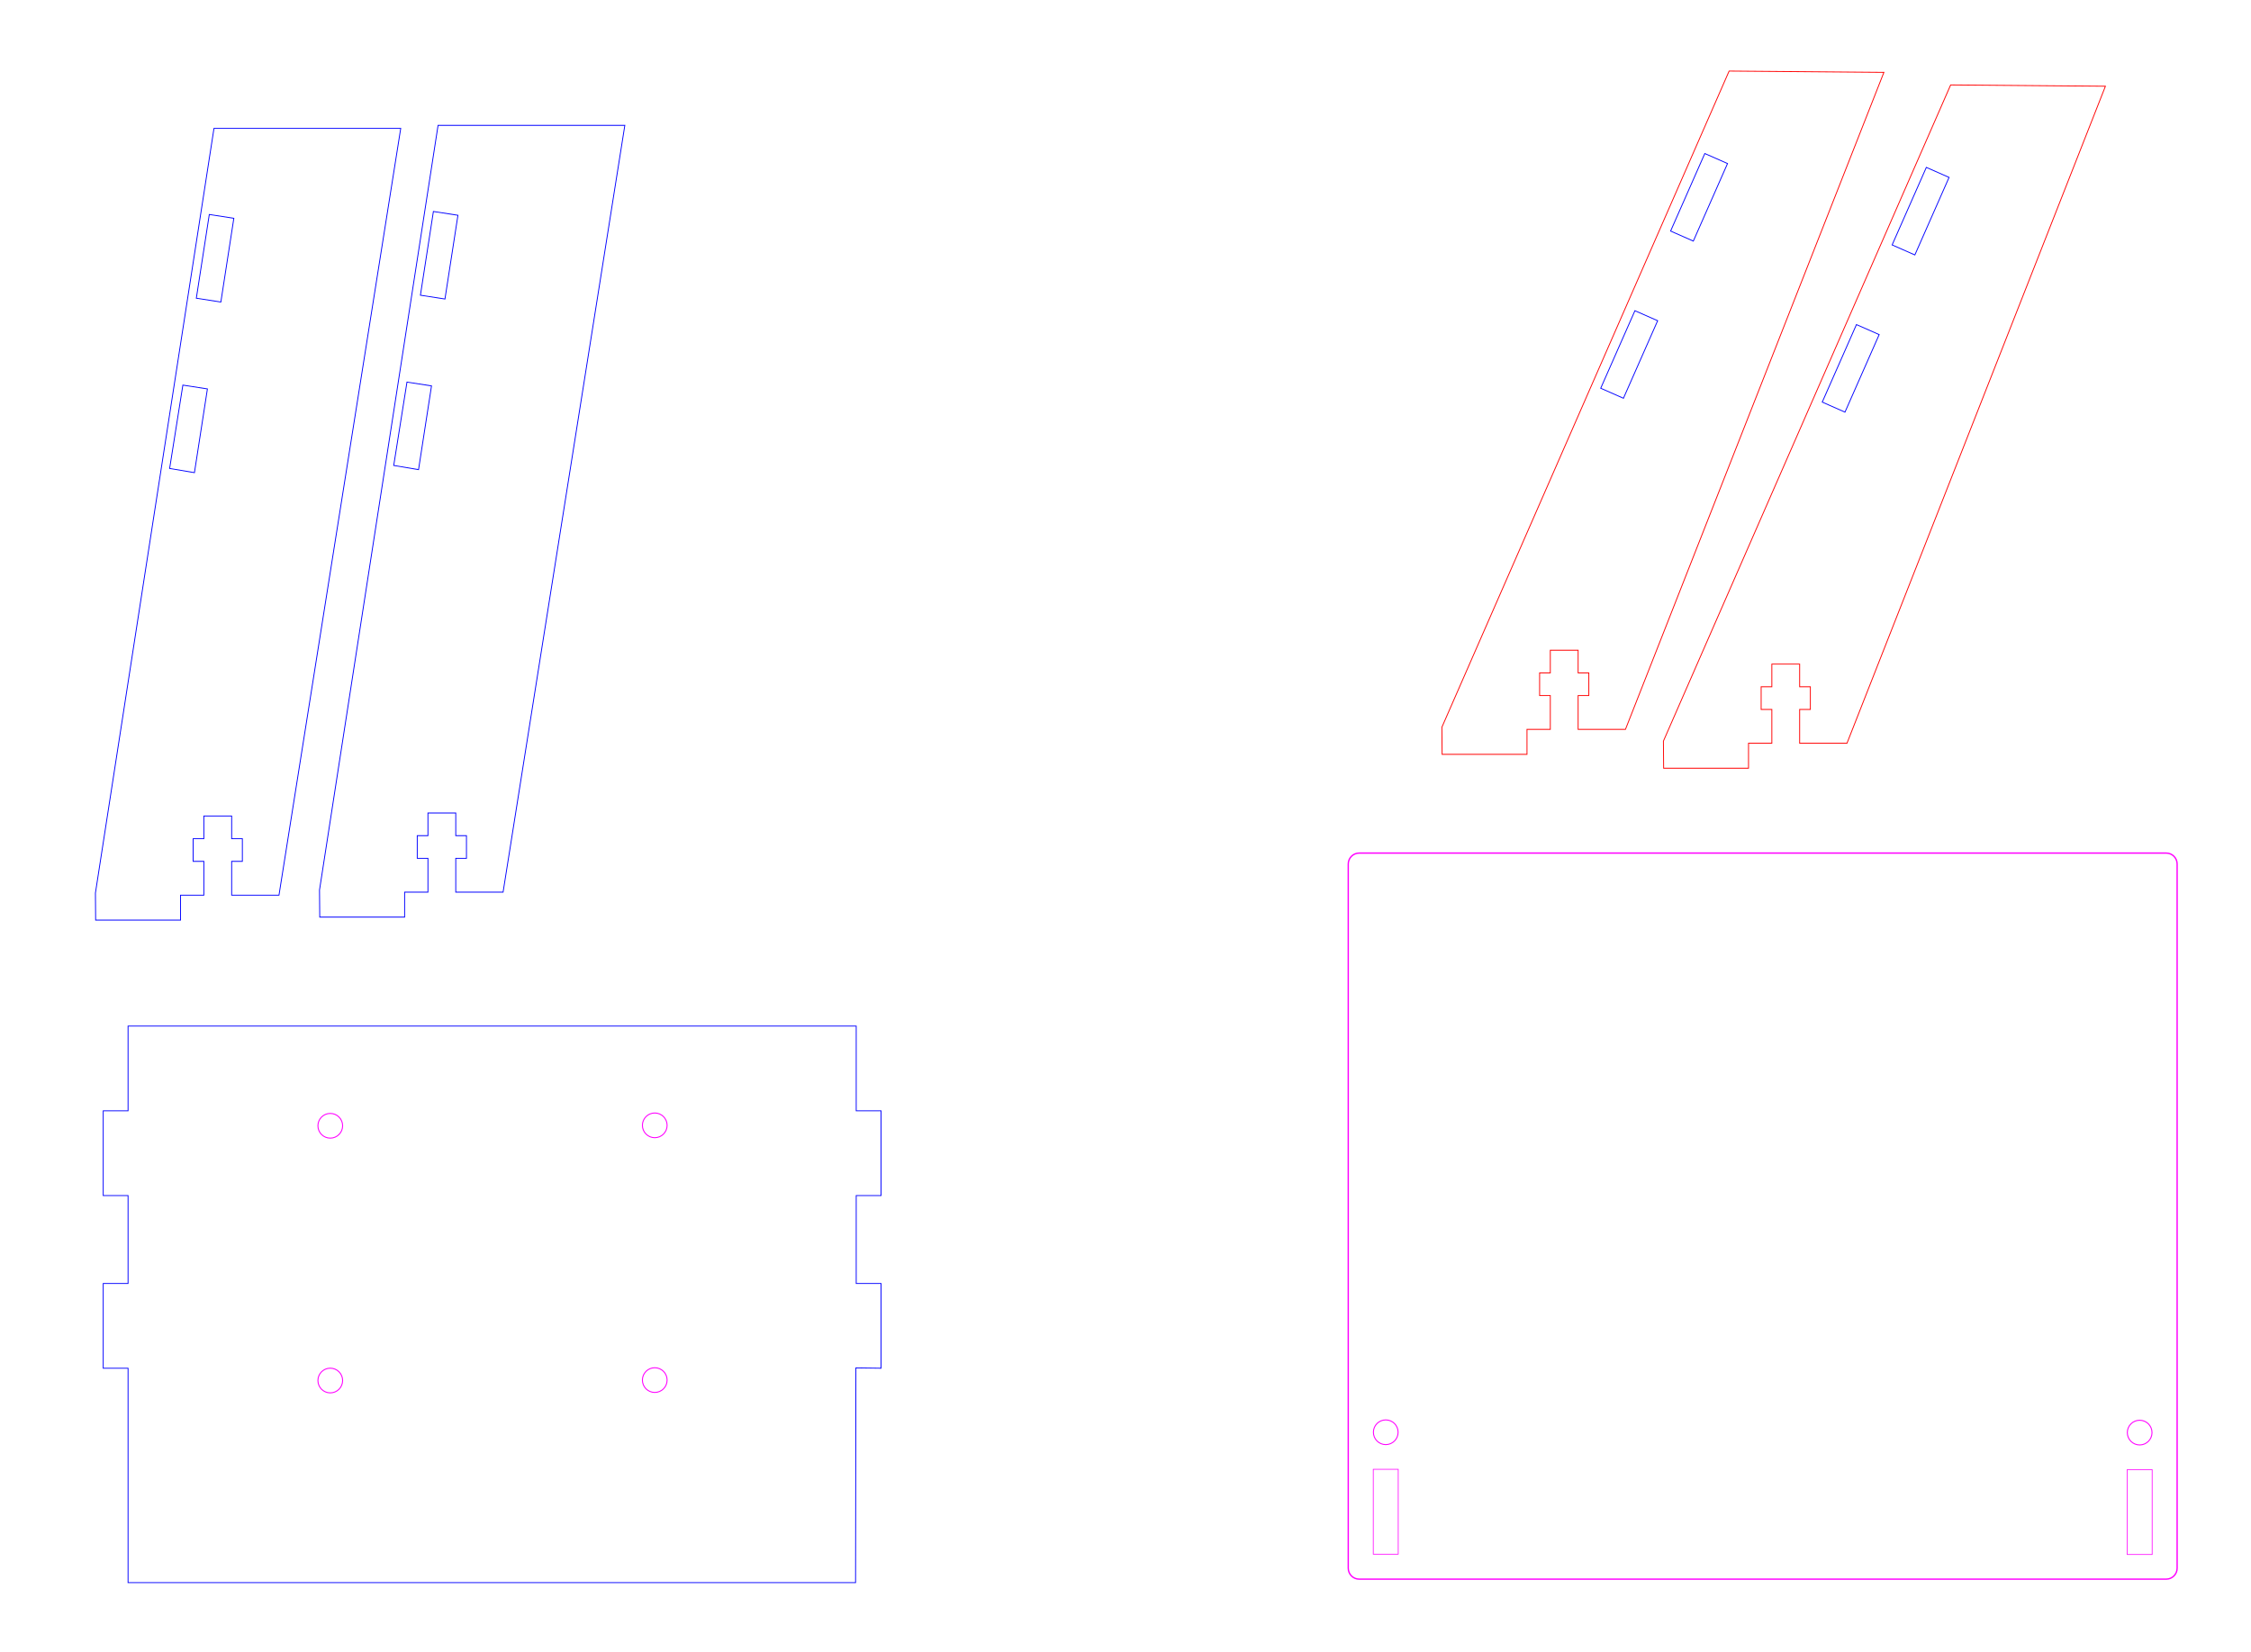
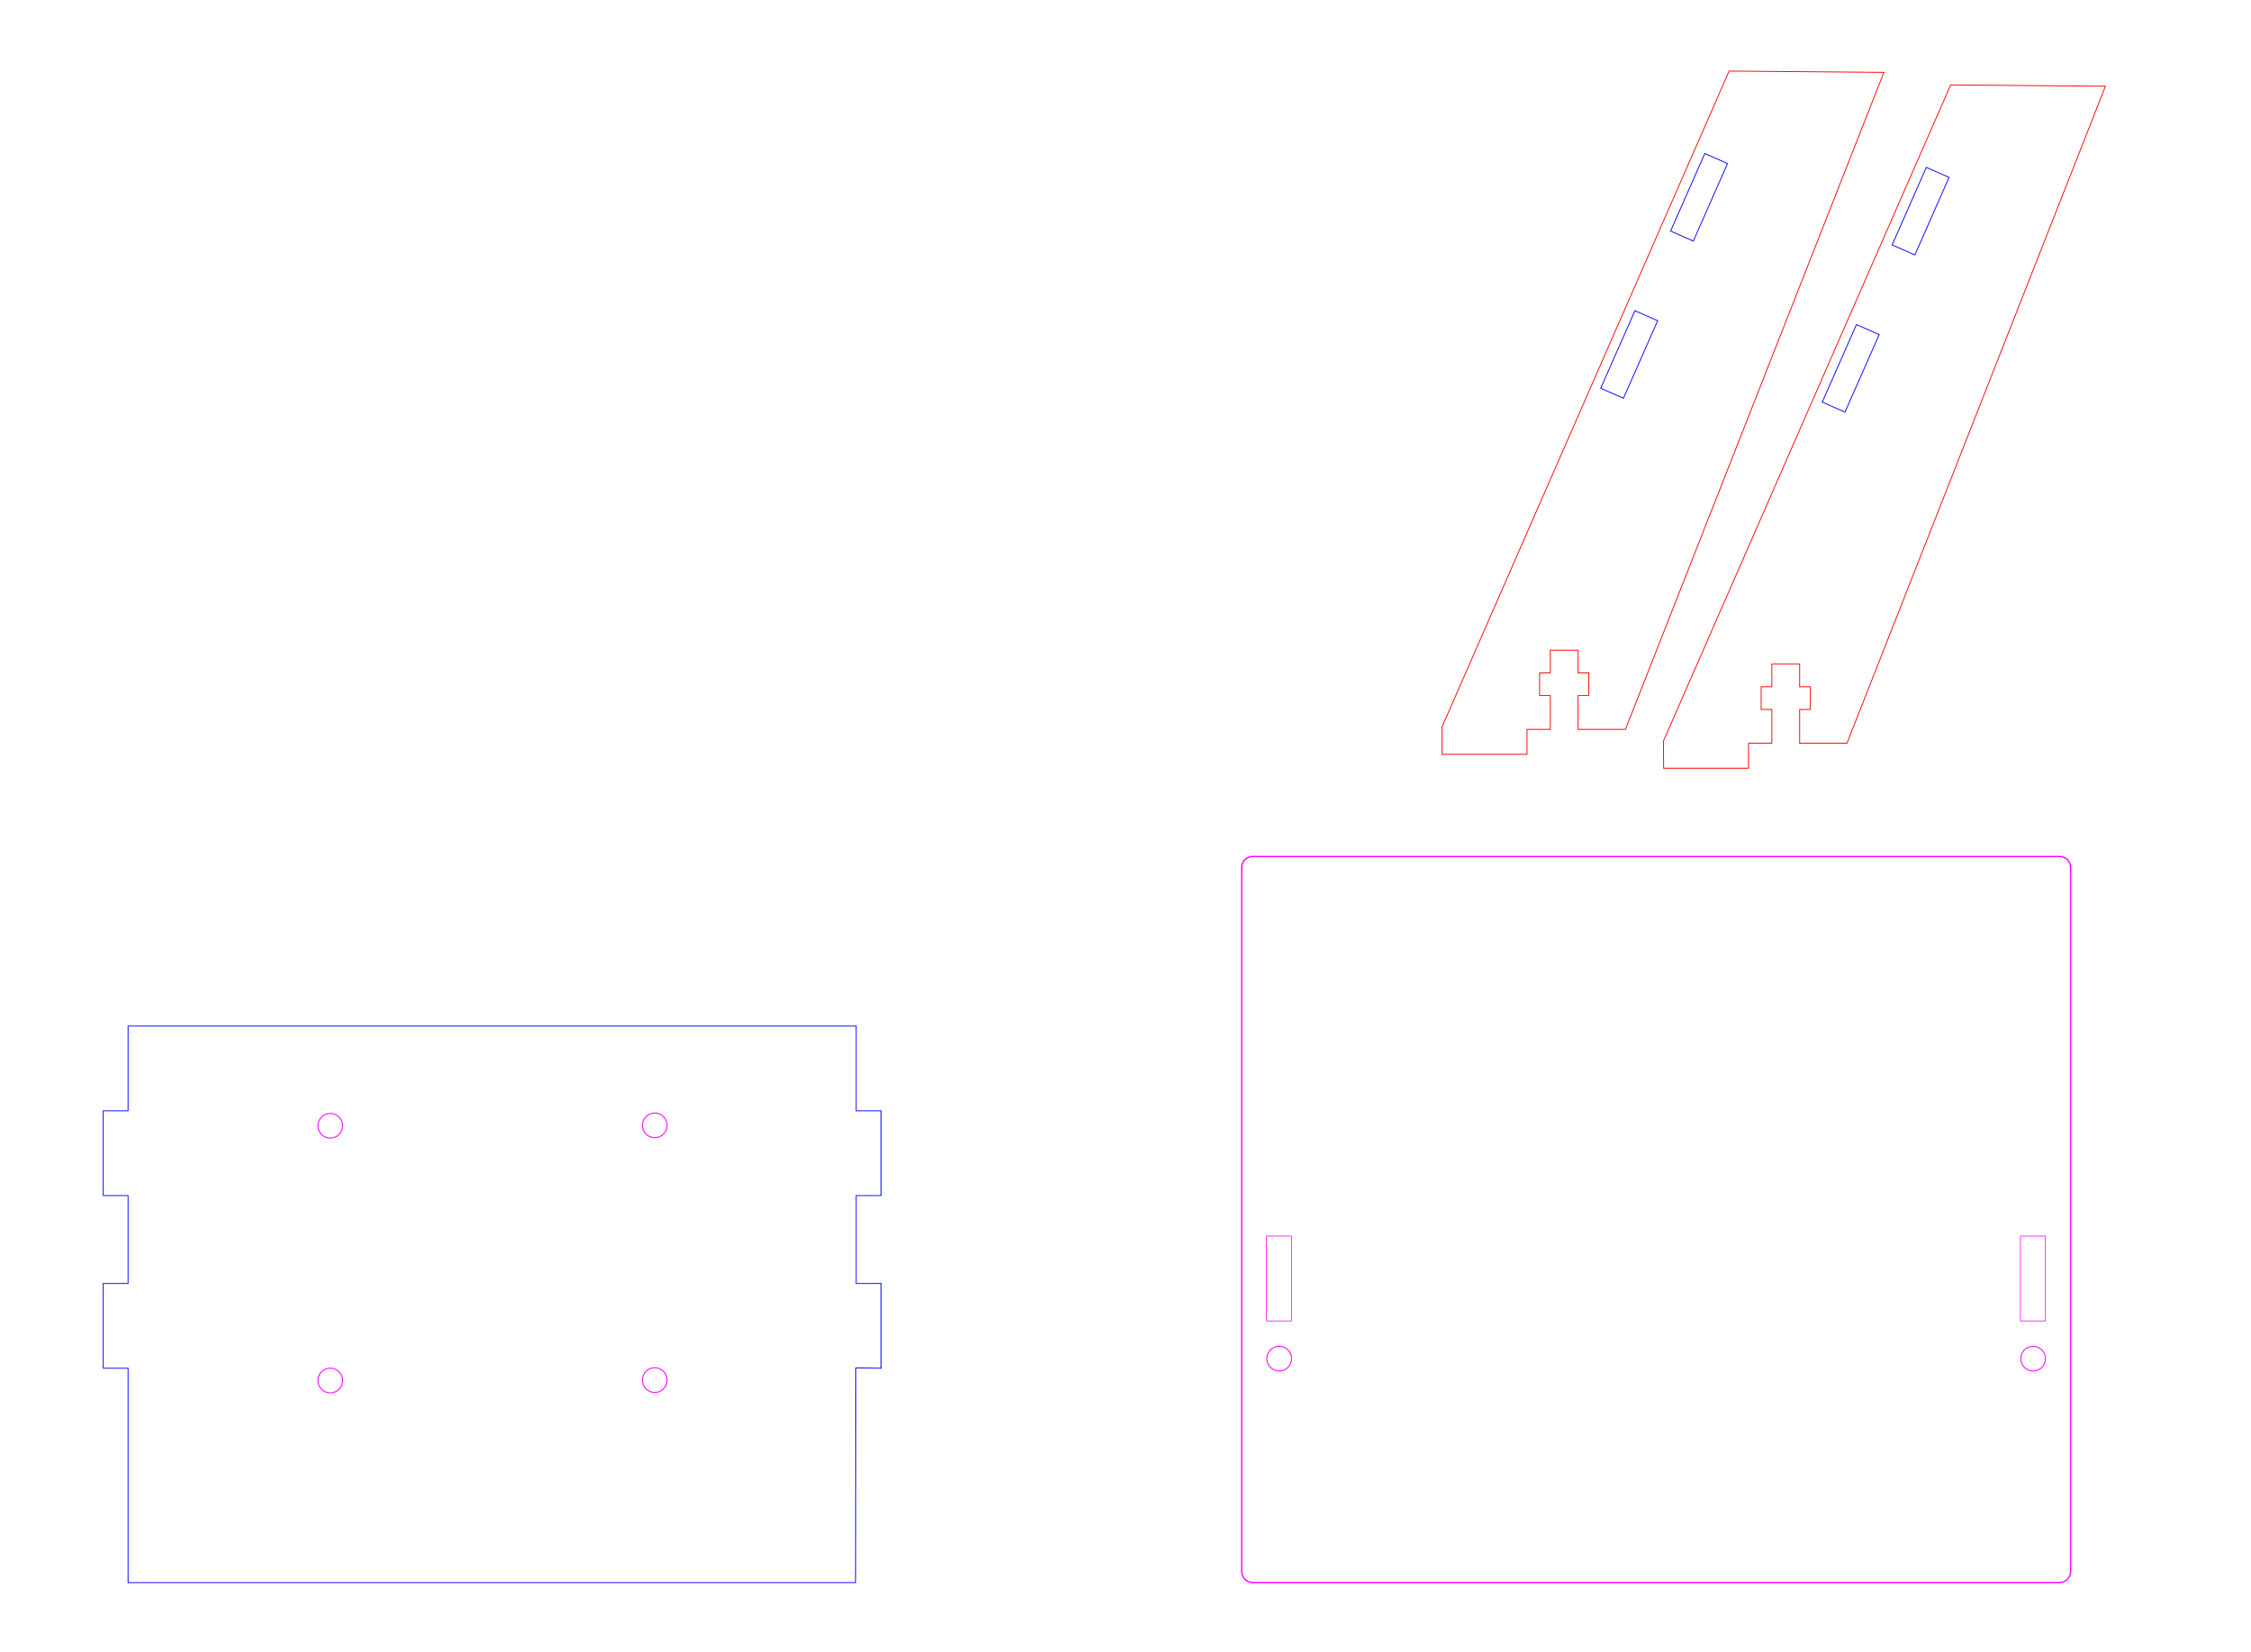
<svg xmlns="http://www.w3.org/2000/svg" width="263mm" height="193mm" viewBox="0 0 263 193" version="1.1" preserveAspectRatio="xMidYMid meet" id="svg1">
  <defs id="defs1" />
-   <rect style="fill:none;fill-rule:evenodd;stroke:#ff00ff;stroke-width:0.157;paint-order:fill markers stroke" id="rect3" width="96.843" height="84.843" x="157.526" y="99.685" ry="1.276" />
-   <rect style="fill:none;fill-rule:evenodd;stroke:#ff00ff;stroke-width:0.083;paint-order:fill markers stroke" id="rect7" width="2.917" height="9.917" x="160.449" y="171.693" ry="1.9405807e-06" rx="3.0357794e-06" />
-   <ellipse style="fill:none;fill-rule:evenodd;stroke:#ff00ff;stroke-width:0.114;paint-order:fill markers stroke" id="path7" cx="161.907" cy="167.364" rx="1.443" ry="1.443" />
  <ellipse style="fill:none;fill-rule:evenodd;stroke:#ff00ff;stroke-width:0.114;paint-order:fill markers stroke" id="path7-4" cx="38.588" cy="131.551" rx="1.443" ry="1.443" />
  <ellipse style="fill:none;fill-rule:evenodd;stroke:#ff00ff;stroke-width:0.114;paint-order:fill markers stroke" id="path7-4-8" cx="76.5" cy="131.5" rx="1.443" ry="1.443" />
  <ellipse style="fill:none;fill-rule:evenodd;stroke:#ff00ff;stroke-width:0.114;paint-order:fill markers stroke" id="path7-4-5" cx="38.588" cy="161.319" rx="1.443" ry="1.443" />
  <ellipse style="fill:none;fill-rule:evenodd;stroke:#ff00ff;stroke-width:0.114;paint-order:fill markers stroke" id="path7-4-8-2" cx="76.5" cy="161.268" rx="1.443" ry="1.443" />
-   <rect style="fill:none;fill-rule:evenodd;stroke:#ff00ff;stroke-width:0.083;paint-order:fill markers stroke" id="rect7-4" width="2.917" height="9.917" x="248.534" y="171.733" ry="1.9405807e-06" rx="3.0357794e-06" />
-   <ellipse style="fill:none;fill-rule:evenodd;stroke:#ff00ff;stroke-width:0.114;paint-order:fill markers stroke" id="path7-8" cx="249.992" cy="167.404" rx="1.443" ry="1.443" />
-   <path style="fill:none;fill-rule:evenodd;stroke:#0000ff;stroke-width:0.1;paint-order:fill markers stroke" d="m 19.819,54.742 2.899,0.488 1.515,-9.785 -2.867,-0.444 z" id="path3-9" />
-   <path style="fill:none;fill-rule:evenodd;stroke:#0000ff;stroke-width:0.1;paint-order:fill markers stroke" d="m 22.938,34.848 2.867,0.444 1.515,-9.785 -2.867,-0.444 z" id="path4-9" />
-   <path style="fill:none;fill-rule:evenodd;stroke:#0000ff;stroke-width:0.1;paint-order:fill markers stroke" d="m 46.82,15 -14.224,89.602 h -5.529 v -3.95 h 1.25 v -2.65 h -1.25 v -2.65 h -3.25 v 2.65 h -1.25 v 2.65 h 1.25 v 3.95 l -2.725,10e-6 v 2.917 h -9.917 L 11.149,104.352 25,15 Z" id="path2" />
-   <path style="fill:none;fill-rule:evenodd;stroke:#0000ff;stroke-width:0.1;paint-order:fill markers stroke" d="m 46.002,54.39 2.899,0.488 1.515,-9.785 -2.867,-0.444 z" id="path3-9-9" />
-   <path style="fill:none;fill-rule:evenodd;stroke:#0000ff;stroke-width:0.1;paint-order:fill markers stroke" d="m 49.121,34.496 2.867,0.444 1.515,-9.785 -2.867,-0.444 z" id="path4-9-9" />
-   <path style="fill:none;fill-rule:evenodd;stroke:#0000ff;stroke-width:0.1;paint-order:fill markers stroke" d="m 73.003,14.648 -14.224,89.602 h -5.529 v -3.95 h 1.25 v -2.65 h -1.25 v -2.65 H 50 v 2.65 h -1.25 v 2.65 H 50 v 3.95 l -2.725,1e-5 v 2.917 h -9.917 l -0.027,-3.167 13.851,-89.352 z" id="path2-3" />
  <path style="fill:none;fill-rule:evenodd;stroke:#0000ff;stroke-width:0.1;paint-order:fill markers stroke" d="m 195.188,27 2.655,1.171 3.996,-9.06 -2.655,-1.171 z" id="path4-9-9-2-9" />
  <path style="fill:none;fill-rule:evenodd;stroke:#0000ff;stroke-width:0.1;paint-order:fill markers stroke" d="m 187.023,45.367 2.655,1.171 3.996,-9.06 -2.655,-1.171 z" id="path4-9-9-2-9-7-6" />
  <path style="fill:none;fill-rule:evenodd;stroke:#0000ff;stroke-width:0.1;paint-order:fill markers stroke" d="m 14.962,119.902 v 9.902 h -2.902 v 9.902 h 2.902 v 10.273 h -2.902 v 9.902 h 2.902 v 25.055 H 99.962 l 0.038,-25.093 v 0 l 2.94,0.038 v -9.902 h -2.902 v -10.273 h 2.902 v -9.902 h -2.902 v -9.902 z" id="path4" />
  <path style="fill:none;fill-rule:evenodd;stroke:#ff0000;stroke-width:0.1;paint-order:fill markers stroke" d="m 189.913,85.229 h -5.529 v -3.95 h 1.25 v -2.65 h -1.25 v -2.65 h -3.25 v 2.65 h -1.25 v 2.65 h 1.25 v 3.95 l -2.725,1e-5 v 2.917 h -9.917 l -0.027,-3.167 33.56,-76.676 18.083,0.152 z" id="path1" />
  <path style="fill:none;fill-rule:evenodd;stroke:#0000ff;stroke-width:0.1;paint-order:fill markers stroke" d="m 221.071,28.62 2.655,1.171 3.996,-9.06 -2.655,-1.171 z" id="path4-9-9-2-9-2" />
  <path style="fill:none;fill-rule:evenodd;stroke:#0000ff;stroke-width:0.1;paint-order:fill markers stroke" d="m 212.906,46.988 2.655,1.171 3.996,-9.06 -2.655,-1.171 z" id="path4-9-9-2-9-7-6-0" />
  <path style="fill:none;fill-rule:evenodd;stroke:#ff0000;stroke-width:0.1;paint-order:fill markers stroke" d="m 215.796,86.85 h -5.529 v -3.95 h 1.25 v -2.65 h -1.25 v -2.65 h -3.25 v 2.65 h -1.25 v 2.65 h 1.25 v 3.95 l -2.725,1e-5 v 2.917 h -9.917 l -0.027,-3.167 33.56,-76.676 18.083,0.152 z" id="path1-7" />
+   <rect style="fill:none;fill-rule:evenodd;stroke:#ff00ff;stroke-width:0.157;paint-order:fill markers stroke" id="rect3" width="96.843" height="84.843" x="145.079" y="100.079" ry="1.276" />
+   <rect style="fill:none;fill-rule:evenodd;stroke:#ff00ff;stroke-width:0.083;paint-order:fill markers stroke" id="rect7-9" width="2.917" height="9.917" x="147.98" y="144.44" ry="1.9405807e-06" rx="3.0357794e-06" />
+   <ellipse style="fill:none;fill-rule:evenodd;stroke:#ff00ff;stroke-width:0.114;paint-order:fill markers stroke" id="path7" cx="149.46" cy="158.762" rx="1.443" ry="1.443" />
+   <rect style="fill:none;fill-rule:evenodd;stroke:#ff00ff;stroke-width:0.083;paint-order:fill markers stroke" id="rect7-9-0" width="2.917" height="9.917" x="236.065" y="144.442" ry="1.9405807e-06" rx="3.0357794e-06" />
+   <ellipse style="fill:none;fill-rule:evenodd;stroke:#ff00ff;stroke-width:0.114;paint-order:fill markers stroke" id="path7-5" cx="237.546" cy="158.765" rx="1.443" ry="1.443" />
</svg>
